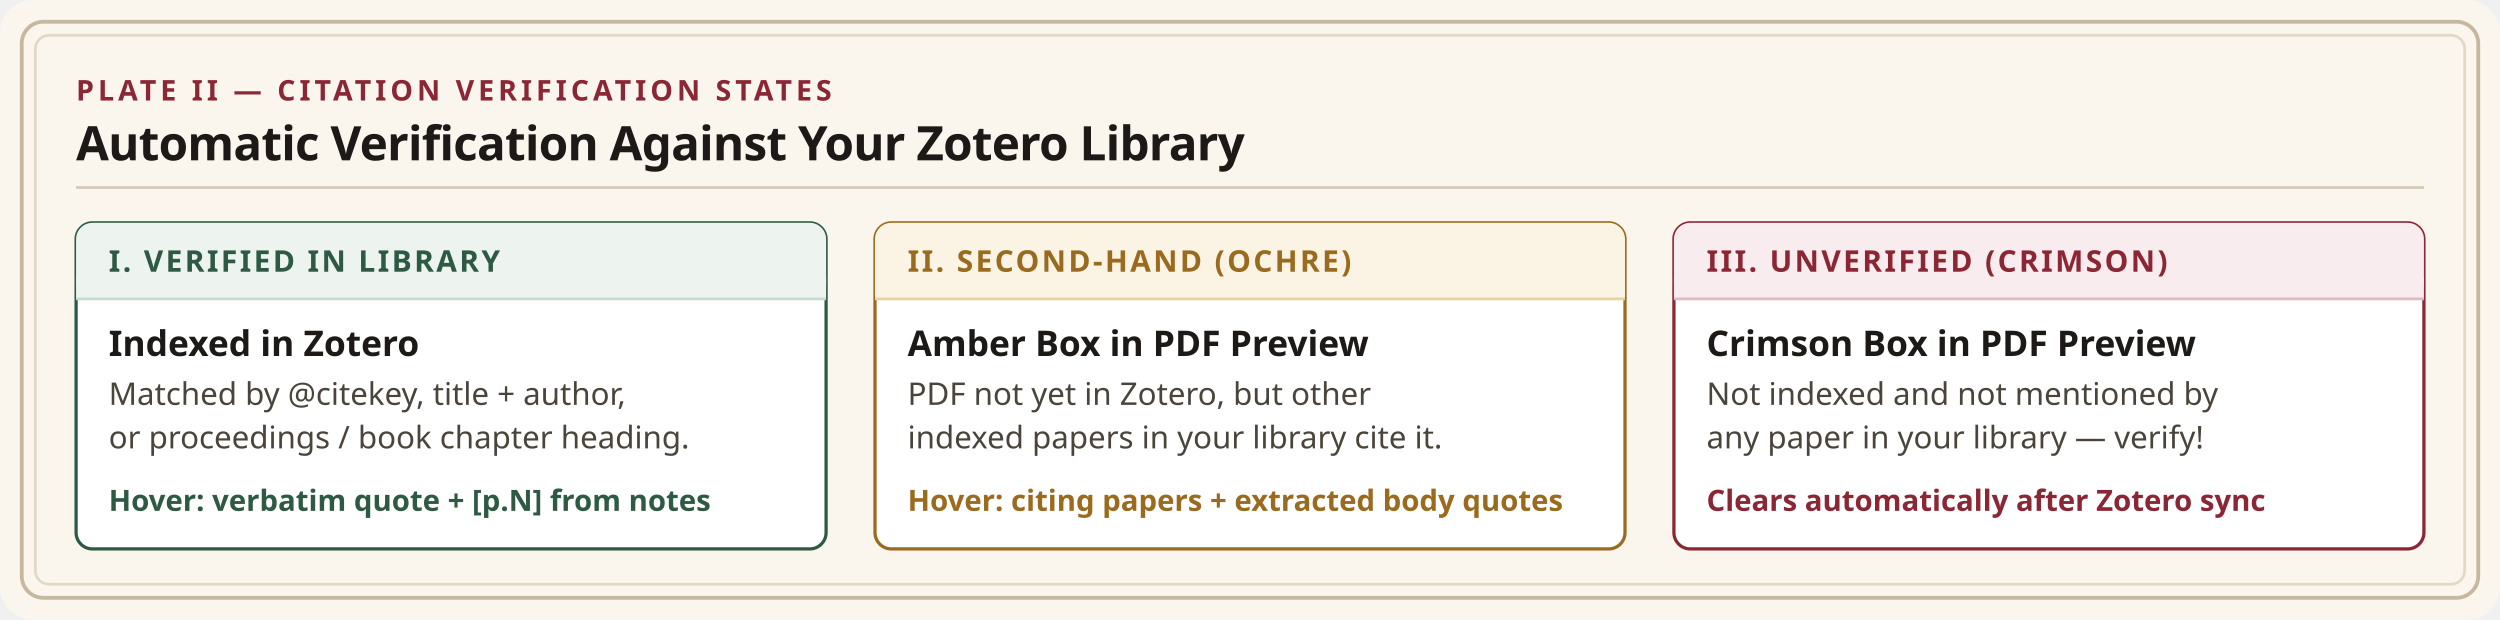
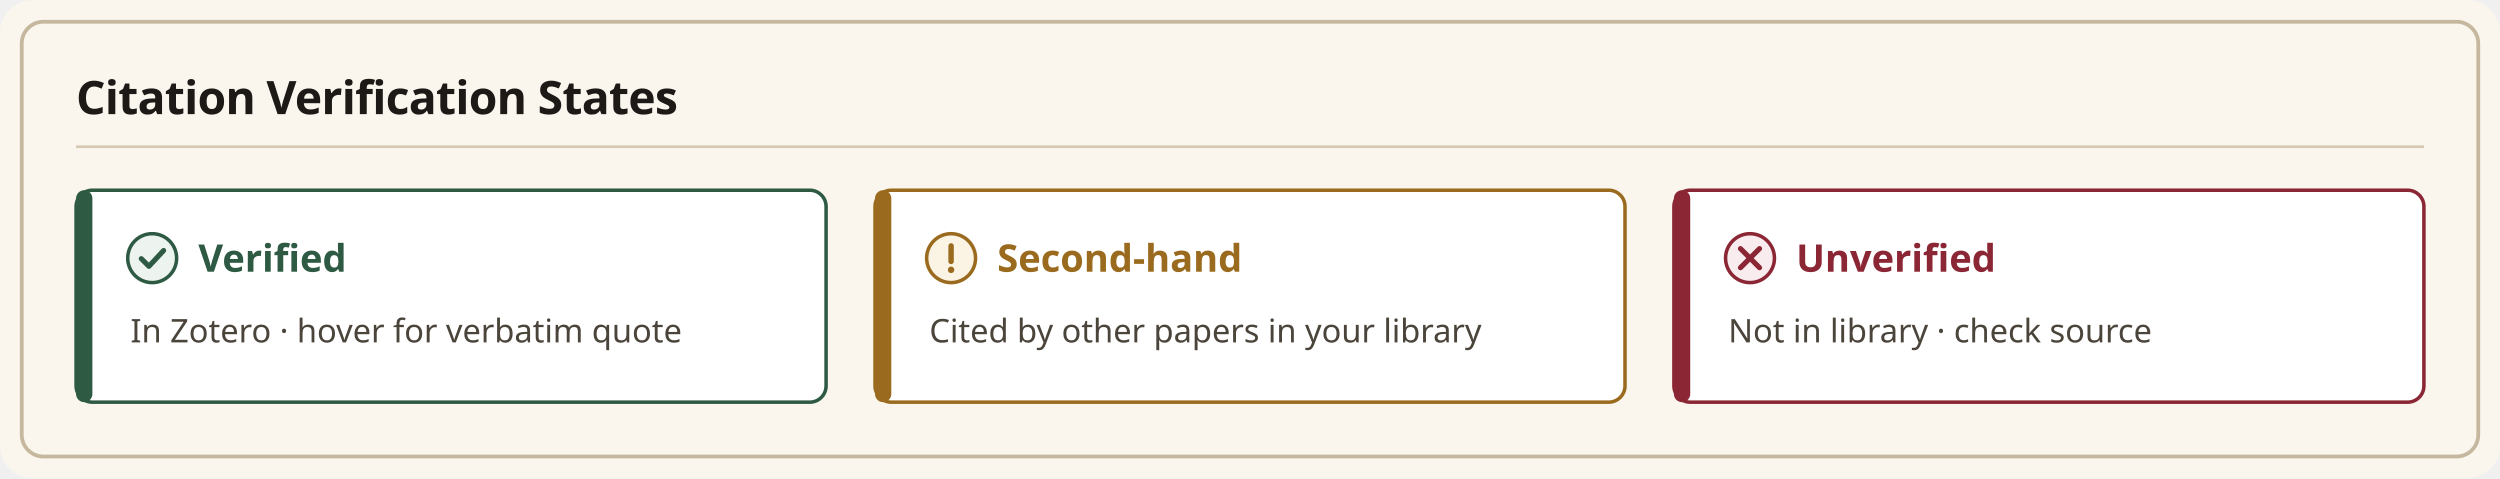
- <svg xmlns="http://www.w3.org/2000/svg" viewBox="0 0 920 228" fill="none">
-   <rect width="920" height="228" rx="12" fill="#FAF6EE" />
-   <rect x="8" y="8" width="904" height="212" rx="8" stroke="#C5B89E" stroke-width="1.4" />
-   <rect x="13" y="13" width="894" height="202" rx="5" stroke="#E2D9C5" stroke-width="1" />
-   <text x="28" y="37" fill="#8B2635" font-family="'Segoe UI', 'Noto Sans', -apple-system, BlinkMacSystemFont, sans-serif" font-size="10.5" font-weight="700" letter-spacing="0.14em">PLATE II — CITATION VERIFICATION STATES</text>
-   <text x="28" y="59" fill="#1C1917" font-family="'Segoe UI', 'Noto Sans', -apple-system, BlinkMacSystemFont, sans-serif" font-size="17.5" font-weight="700" letter-spacing="-0.015em">Automatic Verification Against Your Zotero Library</text>
-   <line x1="28" y1="69" x2="892" y2="69" stroke="#D5C9B2" stroke-width="1" />
-   <rect x="28" y="82" width="276" height="120" rx="6" fill="#FFFFFF" stroke="#2E5A44" stroke-width="1.2" />
-   <rect x="28" y="82" width="276" height="28" rx="6" fill="#EDF4EF" />
-   <rect x="28" y="102" width="276" height="8" fill="#EDF4EF" />
-   <line x1="28" y1="110" x2="304" y2="110" stroke="#C7DBD0" stroke-width="1" />
-   <text x="40" y="100" fill="#2E5A44" font-family="'Segoe UI', 'Noto Sans', sans-serif" font-size="11" font-weight="700" letter-spacing="0.08em">I.  VERIFIED IN LIBRARY</text>
-   <text x="40" y="131" fill="#1C1917" font-family="'Segoe UI', 'Noto Sans', sans-serif" font-size="13" font-weight="700">Indexed in Zotero</text>
-   <text x="40" y="149" fill="#4A443A" font-family="'Segoe UI', 'Noto Sans', sans-serif" font-size="11.5">Matched by @citekey, title + author,</text>
-   <text x="40" y="165" fill="#4A443A" font-family="'Segoe UI', 'Noto Sans', sans-serif" font-size="11.5">or proceedings / book chapter heading.</text>
-   <text x="40" y="188" fill="#2E5A44" font-family="'Segoe UI', 'Noto Sans', sans-serif" font-size="10.8" font-weight="600">Hover: verbatim quote + [p.N] from notes</text>
-   <rect x="322" y="82" width="276" height="120" rx="6" fill="#FFFFFF" stroke="#9A6B1E" stroke-width="1.2" />
-   <rect x="322" y="82" width="276" height="28" rx="6" fill="#FBF4E4" />
-   <rect x="322" y="102" width="276" height="8" fill="#FBF4E4" />
-   <line x1="322" y1="110" x2="598" y2="110" stroke="#E6D2A2" stroke-width="1" />
-   <text x="334" y="100" fill="#9A6B1E" font-family="'Segoe UI', 'Noto Sans', sans-serif" font-size="11" font-weight="700" letter-spacing="0.08em">II.  SECOND-HAND (OCHRE)</text>
-   <text x="334" y="131" fill="#1C1917" font-family="'Segoe UI', 'Noto Sans', sans-serif" font-size="13" font-weight="700">Amber Box in PDF Preview</text>
-   <text x="334" y="149" fill="#4A443A" font-family="'Segoe UI', 'Noto Sans', sans-serif" font-size="11.5">PDF not yet in Zotero, but other</text>
-   <text x="334" y="165" fill="#4A443A" font-family="'Segoe UI', 'Noto Sans', sans-serif" font-size="11.5">indexed papers in your library cite it.</text>
-   <text x="334" y="188" fill="#9A6B1E" font-family="'Segoe UI', 'Noto Sans', sans-serif" font-size="10.8" font-weight="600">Hover: citing papers + extracted body quotes</text>
-   <rect x="616" y="82" width="276" height="120" rx="6" fill="#FFFFFF" stroke="#8B2635" stroke-width="1.2" />
-   <rect x="616" y="82" width="276" height="28" rx="6" fill="#F9ECEE" />
-   <rect x="616" y="102" width="276" height="8" fill="#F9ECEE" />
-   <line x1="616" y1="110" x2="892" y2="110" stroke="#E0BAC0" stroke-width="1" />
-   <text x="628" y="100" fill="#8B2635" font-family="'Segoe UI', 'Noto Sans', sans-serif" font-size="11" font-weight="700" letter-spacing="0.08em">III.  UNVERIFIED (CRIMSON)</text>
-   <text x="628" y="131" fill="#1C1917" font-family="'Segoe UI', 'Noto Sans', sans-serif" font-size="13" font-weight="700">Crimson Box in PDF Preview</text>
-   <text x="628" y="149" fill="#4A443A" font-family="'Segoe UI', 'Noto Sans', sans-serif" font-size="11.5">Not indexed and not mentioned by</text>
-   <text x="628" y="165" fill="#4A443A" font-family="'Segoe UI', 'Noto Sans', sans-serif" font-size="11.5">any paper in your library — verify!</text>
-   <text x="628" y="188" fill="#8B2635" font-family="'Segoe UI', 'Noto Sans', sans-serif" font-size="10.8" font-weight="600">Clears automatically after Zotero sync</text>
+ <svg xmlns="http://www.w3.org/2000/svg" viewBox="0 0 920 176" fill="none">
+   <rect width="920" height="176" rx="12" fill="#FAF6EE" />
+   <rect x="8" y="8" width="904" height="160" rx="8" stroke="#C5B89E" stroke-width="1.4" />
+   <text x="28" y="42" fill="#1C1917" font-family="'Segoe UI', 'Noto Sans', -apple-system, BlinkMacSystemFont, sans-serif" font-size="17" font-weight="700" letter-spacing="-0.015em">Citation Verification States</text>
+   <line x1="28" y1="54" x2="892" y2="54" stroke="#D5C9B2" stroke-width="1" />
+   <rect x="28" y="70" width="276" height="78" rx="6" fill="#FFFFFF" stroke="#2E5A44" stroke-width="1.3" />
+   <rect x="28" y="70" width="6" height="78" rx="3" fill="#2E5A44" />
+   <circle cx="56" cy="95" r="9" fill="#EDF4EF" stroke="#2E5A44" stroke-width="1.3" />
+   <path d="M52 95.2 L54.8 98 L60.2 92.2" stroke="#2E5A44" stroke-width="1.9" stroke-linecap="round" stroke-linejoin="round" />
+   <text x="73" y="100" fill="#2E5A44" font-family="'Segoe UI', 'Noto Sans', sans-serif" font-size="14" font-weight="700">Verified</text>
+   <text x="48" y="126" fill="#4A443A" font-family="'Segoe UI', 'Noto Sans', sans-serif" font-size="12">In Zotero · hover for verbatim quote</text>
+   <rect x="322" y="70" width="276" height="78" rx="6" fill="#FFFFFF" stroke="#9A6B1E" stroke-width="1.3" />
+   <rect x="322" y="70" width="6" height="78" rx="3" fill="#9A6B1E" />
+   <circle cx="350" cy="95" r="9" fill="#FBF4E4" stroke="#9A6B1E" stroke-width="1.3" />
+   <line x1="350" y1="90.5" x2="350" y2="96.2" stroke="#9A6B1E" stroke-width="2" stroke-linecap="round" />
+   <circle cx="350" cy="99.3" r="1.2" fill="#9A6B1E" />
+   <text x="367" y="100" fill="#9A6B1E" font-family="'Segoe UI', 'Noto Sans', sans-serif" font-size="14" font-weight="700">Second-hand</text>
+   <text x="342" y="126" fill="#4A443A" font-family="'Segoe UI', 'Noto Sans', sans-serif" font-size="12">Cited by other papers in your library</text>
+   <rect x="616" y="70" width="276" height="78" rx="6" fill="#FFFFFF" stroke="#8B2635" stroke-width="1.3" />
+   <rect x="616" y="70" width="6" height="78" rx="3" fill="#8B2635" />
+   <circle cx="644" cy="95" r="9" fill="#F9ECEE" stroke="#8B2635" stroke-width="1.3" />
+   <path d="M640.5 91.5 L647.5 98.5 M647.5 91.5 L640.5 98.5" stroke="#8B2635" stroke-width="1.9" stroke-linecap="round" />
+   <text x="661" y="100" fill="#8B2635" font-family="'Segoe UI', 'Noto Sans', sans-serif" font-size="14" font-weight="700">Unverified</text>
+   <text x="636" y="126" fill="#4A443A" font-family="'Segoe UI', 'Noto Sans', sans-serif" font-size="12">Not in library · check source</text>
</svg>
